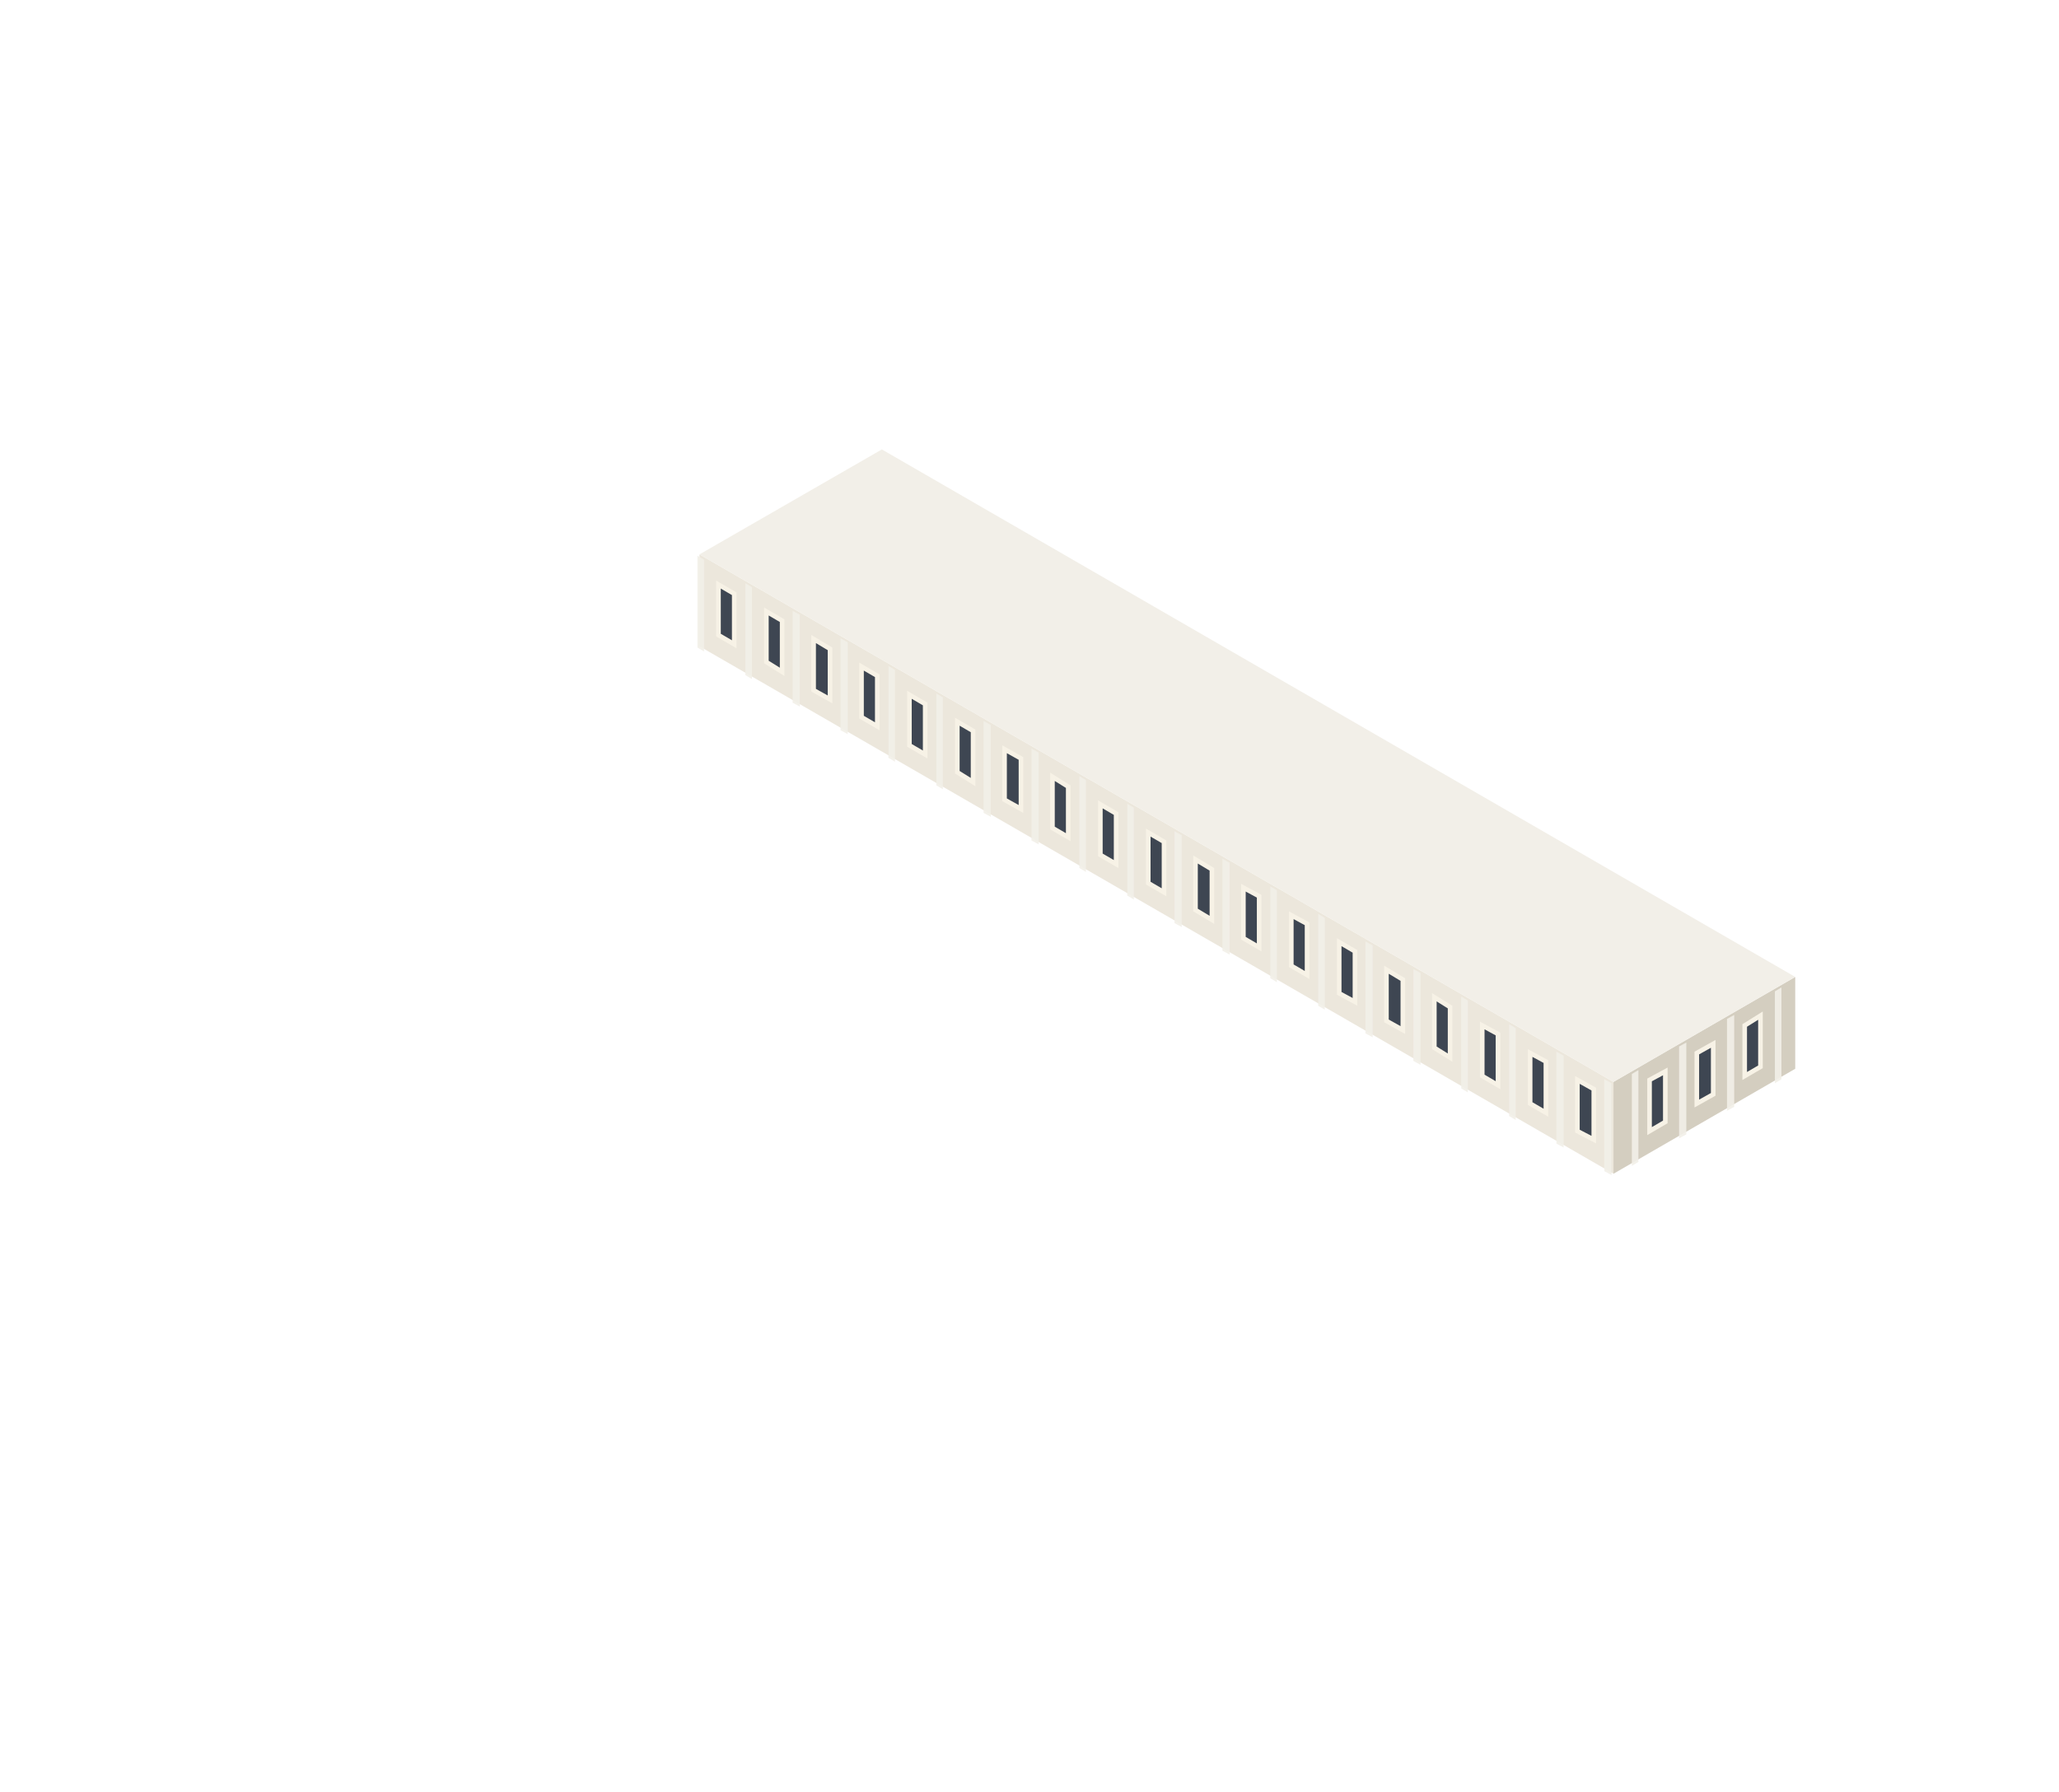
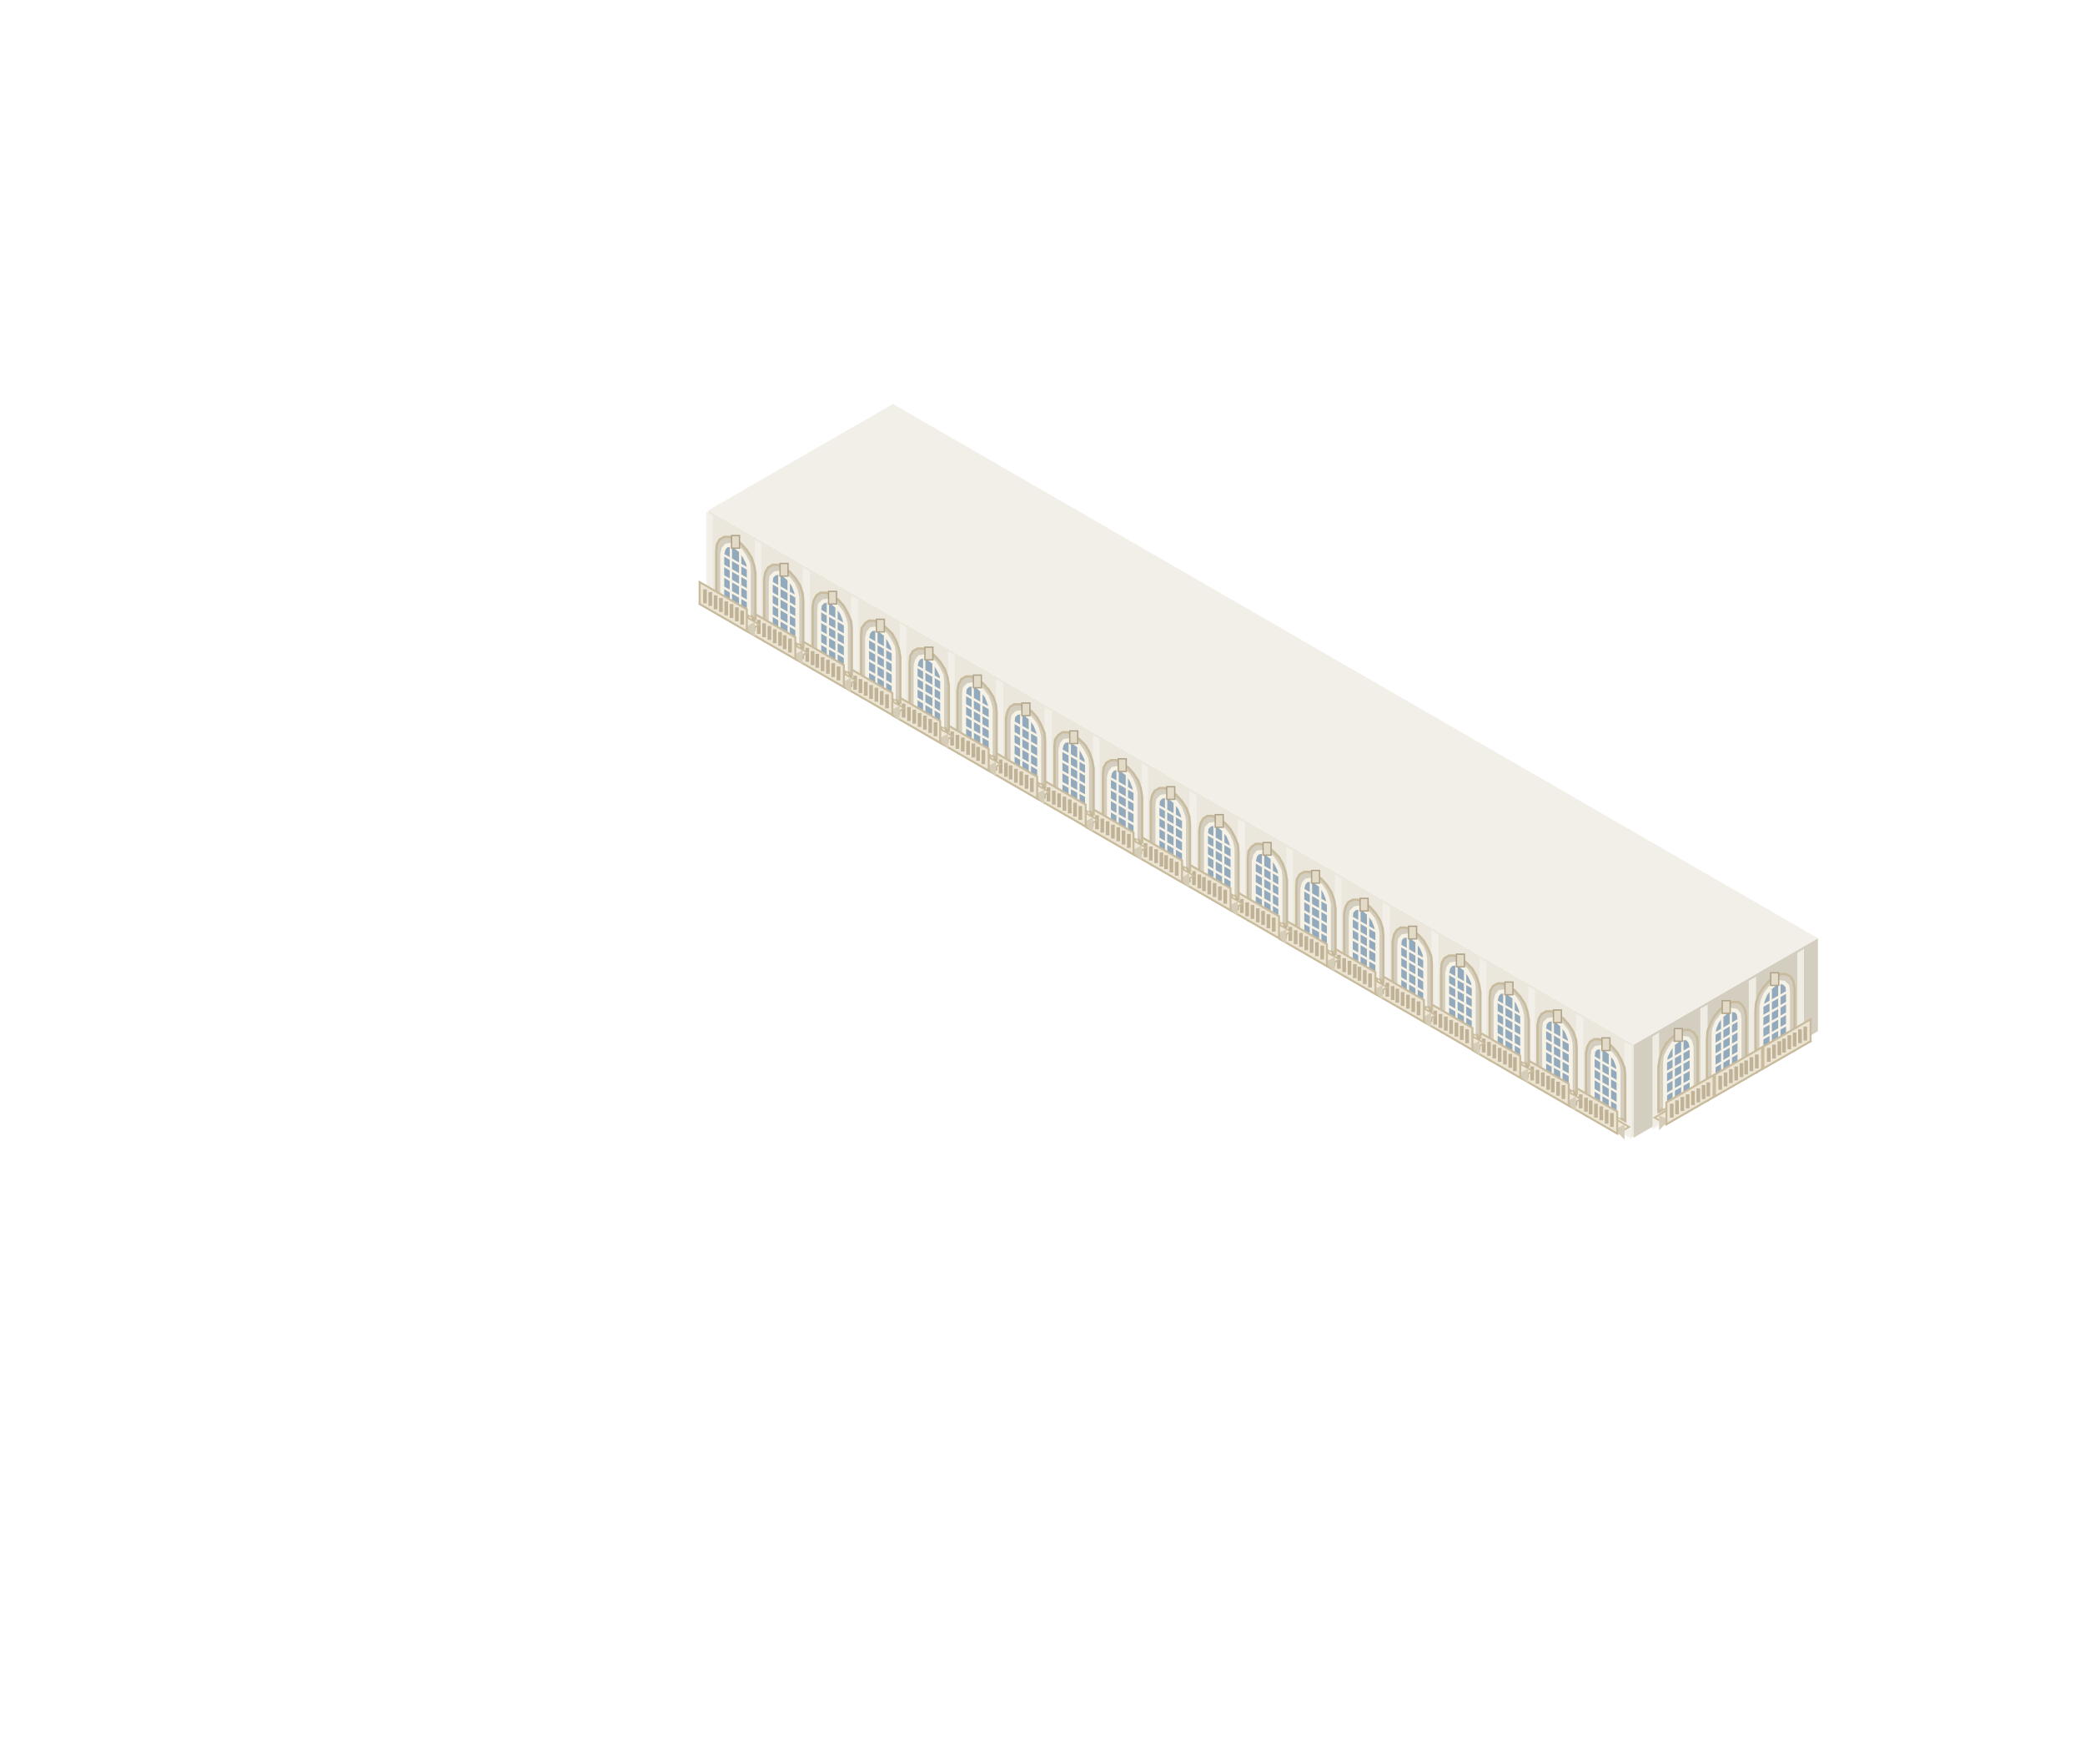
- <svg xmlns="http://www.w3.org/2000/svg" viewBox="7.5 -4.4 313.8 273.1" width="627.6" height="546.2">
+ <svg xmlns="http://www.w3.org/2000/svg" viewBox="7.5 3.3 313.8 265.4" width="627.6" height="530.8">
  <defs>
    <linearGradient id="iso-glass-l" x1="0" y1="0" x2="0" y2="1">
      <stop offset="0" stop-color="#B9D2EA" />
      <stop offset="1" stop-color="#8FB1D4" />
    </linearGradient>
    <linearGradient id="iso-glass-r" x1="0" y1="0" x2="0" y2="1">
      <stop offset="0" stop-color="#7F9FC2" />
      <stop offset="1" stop-color="#617FA3" />
    </linearGradient>
  </defs>
  <polygon points="253.4,174.5 114.1,94.1 114.1,80.1 253.4,160.5" fill="#ECE7DC" />
  <polygon points="253.1,174.7 252,174.1 252,160.1 253.1,160.7" fill="#F2EFE8" opacity="0.9" />
  <polygon points="245.8,170.5 244.7,169.9 244.7,155.9 245.8,156.5" fill="#F2EFE8" opacity="0.9" />
  <polygon points="238.5,166.3 237.5,165.7 237.5,151.7 238.5,152.3" fill="#F2EFE8" opacity="0.9" />
  <polygon points="231.2,162.1 230.2,161.5 230.2,147.5 231.2,148.1" fill="#F2EFE8" opacity="0.9" />
  <polygon points="224,157.9 222.9,157.3 222.9,143.3 224,143.9" fill="#F2EFE8" opacity="0.9" />
  <polygon points="216.7,153.7 215.6,153.1 215.6,139.1 216.7,139.7" fill="#F2EFE8" opacity="0.9" />
  <polygon points="209.4,149.5 208.4,148.9 208.4,134.9 209.4,135.5" fill="#F2EFE8" opacity="0.9" />
  <polygon points="202.1,145.3 201.1,144.7 201.1,130.7 202.1,131.3" fill="#F2EFE8" opacity="0.9" />
  <polygon points="194.9,141.1 193.8,140.5 193.8,126.5 194.9,127.1" fill="#F2EFE8" opacity="0.9" />
  <polygon points="187.6,136.9 186.5,136.3 186.5,122.3 187.6,122.9" fill="#F2EFE8" opacity="0.9" />
  <polygon points="180.3,132.7 179.3,132.1 179.3,118.1 180.3,118.7" fill="#F2EFE8" opacity="0.9" />
  <polygon points="173,128.5 172,127.9 172,113.9 173,114.5" fill="#F2EFE8" opacity="0.9" />
  <polygon points="165.8,124.3 164.7,123.7 164.7,109.7 165.8,110.3" fill="#F2EFE8" opacity="0.9" />
  <polygon points="158.5,120.1 157.4,119.5 157.4,105.5 158.5,106.1" fill="#F2EFE8" opacity="0.9" />
  <polygon points="151.2,115.9 150.2,115.3 150.2,101.3 151.2,101.9" fill="#F2EFE8" opacity="0.9" />
  <polygon points="143.9,111.7 142.9,111.1 142.9,97.1 143.9,97.7" fill="#F2EFE8" opacity="0.9" />
  <polygon points="136.7,107.5 135.6,106.9 135.6,92.9 136.7,93.5" fill="#F2EFE8" opacity="0.9" />
  <polygon points="129.4,103.3 128.3,102.7 128.3,88.7 129.4,89.3" fill="#F2EFE8" opacity="0.9" />
  <polygon points="122.1,99.1 121.1,98.5 121.1,84.5 122.1,85.1" fill="#F2EFE8" opacity="0.9" />
  <polygon points="114.8,94.9 113.8,94.3 113.8,80.3 114.8,80.9" fill="#F2EFE8" opacity="0.9" />
-   <polygon points="250.4,169.3 247.9,168 247.9,160.2 250.4,161.6" fill="#3E4652" stroke="#F7F2E6" stroke-width="0.7" />
-   <polygon points="243.1,165.2 240.7,163.8 240.7,156.1 243.1,157.4" fill="#3E4652" stroke="#F7F2E6" stroke-width="0.7" />
-   <polygon points="235.8,161 233.4,159.6 233.4,151.9 235.8,153.2" fill="#3E4652" stroke="#F7F2E6" stroke-width="0.7" />
-   <polygon points="228.5,156.8 226.1,155.3 226.1,147.6 228.5,149.1" fill="#3E4652" stroke="#F7F2E6" stroke-width="0.7" />
-   <polygon points="221.3,152.6 218.8,151.2 218.8,143.4 221.3,144.9" fill="#3E4652" stroke="#F7F2E6" stroke-width="0.7" />
-   <polygon points="214,148.3 211.6,147 211.6,139.2 214,140.6" fill="#3E4652" stroke="#F7F2E6" stroke-width="0.7" />
-   <polygon points="206.7,144.2 204.3,142.8 204.3,135.1 206.7,136.4" fill="#3E4652" stroke="#F7F2E6" stroke-width="0.7" />
-   <polygon points="199.4,140 197,138.6 197,130.9 199.4,132.2" fill="#3E4652" stroke="#F7F2E6" stroke-width="0.7" />
-   <polygon points="192.2,135.8 189.7,134.3 189.7,126.6 192.2,128.1" fill="#3E4652" stroke="#F7F2E6" stroke-width="0.7" />
-   <polygon points="184.9,131.6 182.5,130.2 182.5,122.5 184.9,123.9" fill="#3E4652" stroke="#F7F2E6" stroke-width="0.7" />
-   <polygon points="177.6,127.3 175.2,125.9 175.2,118.2 177.6,119.6" fill="#3E4652" stroke="#F7F2E6" stroke-width="0.7" />
-   <polygon points="170.3,123.2 167.9,121.8 167.9,114 170.3,115.5" fill="#3E4652" stroke="#F7F2E6" stroke-width="0.7" />
-   <polygon points="163.1,118.9 160.6,117.5 160.6,109.8 163.1,111.2" fill="#3E4652" stroke="#F7F2E6" stroke-width="0.7" />
-   <polygon points="155.8,114.8 153.4,113.3 153.4,105.6 155.8,107" fill="#3E4652" stroke="#F7F2E6" stroke-width="0.7" />
-   <polygon points="148.5,110.6 146.1,109.2 146.1,101.5 148.5,102.9" fill="#3E4652" stroke="#F7F2E6" stroke-width="0.7" />
-   <polygon points="141.2,106.3 138.8,104.9 138.8,97.2 141.2,98.6" fill="#3E4652" stroke="#F7F2E6" stroke-width="0.7" />
-   <polygon points="134,102.2 131.5,100.8 131.5,93 134,94.5" fill="#3E4652" stroke="#F7F2E6" stroke-width="0.7" />
-   <polygon points="126.7,98 124.3,96.5 124.3,88.8 126.7,90.2" fill="#3E4652" stroke="#F7F2E6" stroke-width="0.7" />
-   <polygon points="119.4,93.8 117,92.4 117,84.7 119.4,86.1" fill="#3E4652" stroke="#F7F2E6" stroke-width="0.7" />
+   <polygon points="252.1,172 246.2,168.6 246.2,161.8 246.4,160.8 246.8,160.1 247.4,159.7 248.2,159.7 249.2,160.1 250.1,160.8 250.9,161.7 251.5,162.8 252,164 252.1,165.2" fill="#D4CEC0" stroke="#C9BC9E" stroke-width="0.35" />
+   <polygon points="251.1,171.1 247.2,168.8 247.2,162.3 247.3,161.5 247.7,161 248.4,160.9 249.2,161.2 249.9,161.8 250.6,162.7 251,163.7 251.1,164.6" fill="#93A9BC" stroke="#F7F2E6" stroke-width="0.6" />
+   <path d="M249.8 170.3V162M248.5 169.5V161.2M251.1 169.5L247.2 167.2M251.1 167.8L247.2 165.5M251.1 166.2L247.2 163.9M251.1 164.6L247.2 162.3" stroke="#F7F2E6" stroke-width="0.35" />
+   <rect x="248.6" y="159.5" width="1.2" height="1.9" fill="#E3DBC8" stroke="#AFA389" stroke-width="0.2" />
+   <polygon points="252.7,172.9 245.6,168.8 243.8,169.8 250.9,173.9" fill="#EFE8D8" stroke="#C9BC9E" stroke-width="0.25" />
+   <polygon points="250.5,173.3 252,172.5 252,174.8" fill="#D6CDB9" />
+   <polygon points="244.8,170 246.3,169.2 246.3,171.5" fill="#D6CDB9" />
+   <polygon points="250.9,173.9 243.8,169.8 243.8,166.5 250.9,170.6" fill="#EDE5D3" stroke="#C9BC9E" stroke-width="0.3" />
+   <path d="M250.1 172.9V170.8M249.3 172.4V170.3M248.5 171.9V169.8M247.7 171.5V169.4M246.9 171V168.9M246.2 170.6V168.5M245.4 170.1V168M244.6 169.7V167.6" stroke="#BFB297" stroke-width="0.55" />
+   <polygon points="244.8,167.8 238.9,164.4 238.9,157.6 239.1,156.6 239.5,155.9 240.2,155.5 241,155.5 241.9,155.9 242.8,156.6 243.6,157.5 244.3,158.6 244.7,159.8 244.8,161" fill="#D4CEC0" stroke="#C9BC9E" stroke-width="0.35" />
+   <polygon points="243.9,166.9 239.9,164.6 239.9,158.1 240,157.3 240.5,156.8 241.1,156.7 241.9,157 242.6,157.6 243.3,158.5 243.7,159.5 243.9,160.4" fill="#93A9BC" stroke="#F7F2E6" stroke-width="0.6" />
+   <path d="M242.5 166.1V157.8M241.2 165.3V157M243.9 165.2L239.9 163M243.9 163.6L239.9 161.3M243.9 162L239.9 159.7M243.9 160.4L239.9 158.1" stroke="#F7F2E6" stroke-width="0.35" />
+   <rect x="241.3" y="155.3" width="1.2" height="1.9" fill="#E3DBC8" stroke="#AFA389" stroke-width="0.2" />
+   <polygon points="245.4,168.7 238.3,164.6 236.5,165.6 243.6,169.7" fill="#EFE8D8" stroke="#C9BC9E" stroke-width="0.25" />
+   <polygon points="243.3,169.1 244.7,168.3 244.7,170.6" fill="#D6CDB9" />
+   <polygon points="237.6,165.8 239,165 239,167.3" fill="#D6CDB9" />
+   <polygon points="243.6,169.7 236.5,165.6 236.5,162.3 243.6,166.4" fill="#EDE5D3" stroke="#C9BC9E" stroke-width="0.3" />
+   <path d="M242.8 168.7V166.6M242 168.2V166.1M241.2 167.7V165.6M240.5 167.3V165.2M239.7 166.8V164.7M238.9 166.4V164.3M238.1 165.9V163.8M237.3 165.5V163.4" stroke="#BFB297" stroke-width="0.55" />
+   <polygon points="237.6,163.6 231.7,160.2 231.7,153.4 231.8,152.4 232.2,151.7 232.9,151.3 233.7,151.3 234.6,151.7 235.5,152.4 236.3,153.3 237,154.4 237.4,155.6 237.6,156.8" fill="#D4CEC0" stroke="#C9BC9E" stroke-width="0.35" />
+   <polygon points="236.6,162.7 232.6,160.4 232.6,153.9 232.8,153.1 233.2,152.6 233.8,152.5 234.6,152.8 235.4,153.4 236,154.3 236.4,155.3 236.6,156.2" fill="#93A9BC" stroke="#F7F2E6" stroke-width="0.6" />
+   <path d="M235.3 161.9V153.6M233.9 161.1V152.8M236.6 161.1L232.6 158.8M236.6 159.4L232.6 157.1M236.6 157.8L232.6 155.5M236.6 156.2L232.6 153.9" stroke="#F7F2E6" stroke-width="0.35" />
+   <rect x="234" y="151.1" width="1.2" height="1.9" fill="#E3DBC8" stroke="#AFA389" stroke-width="0.2" />
+   <polygon points="238.2,164.5 231.1,160.4 229.2,161.4 236.3,165.5" fill="#EFE8D8" stroke="#C9BC9E" stroke-width="0.25" />
+   <polygon points="236,164.9 237.5,164.1 237.5,166.4" fill="#D6CDB9" />
+   <polygon points="230.3,161.6 231.7,160.8 231.7,163.1" fill="#D6CDB9" />
+   <polygon points="236.3,165.5 229.2,161.4 229.2,158.1 236.3,162.2" fill="#EDE5D3" stroke="#C9BC9E" stroke-width="0.3" />
+   <path d="M235.5 164.5V162.4M234.8 164V161.9M234 163.5V161.4M233.2 163.1V161M232.4 162.6V160.5M231.6 162.2V160.1M230.8 161.7V159.6M230 161.3V159.2" stroke="#BFB297" stroke-width="0.55" />
+   <polygon points="230.3,159.4 224.4,156 224.4,149.2 224.5,148.2 224.9,147.5 225.6,147.1 226.4,147.1 227.3,147.5 228.2,148.2 229.1,149.1 229.7,150.2 230.1,151.4 230.3,152.6" fill="#D4CEC0" stroke="#C9BC9E" stroke-width="0.35" />
+   <polygon points="229.3,158.5 225.3,156.2 225.3,149.7 225.5,148.9 225.9,148.4 226.6,148.3 227.3,148.6 228.1,149.2 228.7,150.1 229.2,151.1 229.3,152" fill="#93A9BC" stroke="#F7F2E6" stroke-width="0.6" />
+   <path d="M228 157.7V149.4M226.7 156.9V148.6M229.3 156.9L225.3 154.6M229.3 155.2L225.3 152.9M229.3 153.6L225.3 151.3M229.3 152L225.3 149.7" stroke="#F7F2E6" stroke-width="0.35" />
+   <rect x="226.7" y="146.9" width="1.2" height="1.9" fill="#E3DBC8" stroke="#AFA389" stroke-width="0.2" />
+   <polygon points="230.9,160.3 223.8,156.2 222,157.2 229.1,161.3" fill="#EFE8D8" stroke="#C9BC9E" stroke-width="0.25" />
+   <polygon points="228.7,160.7 230.2,159.9 230.2,162.2" fill="#D6CDB9" />
+   <polygon points="223,157.4 224.5,156.6 224.5,158.9" fill="#D6CDB9" />
+   <polygon points="229.1,161.3 222,157.2 222,153.9 229.1,158" fill="#EDE5D3" stroke="#C9BC9E" stroke-width="0.3" />
+   <path d="M228.3 160.3V158.2M227.5 159.8V157.7M226.7 159.3V157.2M225.9 158.9V156.8M225.1 158.4V156.3M224.3 158V155.9M223.5 157.5V155.4M222.8 157.1V155" stroke="#BFB297" stroke-width="0.55" />
+   <polygon points="223,155.2 217.1,151.8 217.1,145 217.3,144 217.7,143.3 218.3,142.9 219.1,142.9 220.1,143.3 221,144 221.8,144.9 222.4,146 222.9,147.2 223,148.4" fill="#D4CEC0" stroke="#C9BC9E" stroke-width="0.35" />
+   <polygon points="222,154.3 218.1,152 218.1,145.5 218.2,144.7 218.6,144.2 219.3,144.1 220.1,144.4 220.8,145 221.5,145.9 221.9,146.9 222,147.8" fill="#93A9BC" stroke="#F7F2E6" stroke-width="0.6" />
+   <path d="M220.7 153.5V145.2M219.4 152.7V144.4M222 152.7L218.1 150.4M222 151L218.1 148.7M222 149.4L218.1 147.1M222 147.8L218.1 145.5" stroke="#F7F2E6" stroke-width="0.35" />
+   <rect x="219.5" y="142.7" width="1.2" height="1.9" fill="#E3DBC8" stroke="#AFA389" stroke-width="0.2" />
+   <polygon points="223.6,156.1 216.5,152 214.7,153 221.8,157.1" fill="#EFE8D8" stroke="#C9BC9E" stroke-width="0.25" />
+   <polygon points="221.4,156.5 222.9,155.7 222.9,158" fill="#D6CDB9" />
+   <polygon points="215.7,153.2 217.2,152.4 217.2,154.7" fill="#D6CDB9" />
+   <polygon points="221.8,157.1 214.7,153 214.7,149.7 221.8,153.8" fill="#EDE5D3" stroke="#C9BC9E" stroke-width="0.3" />
+   <path d="M221 156.1V154M220.2 155.6V153.5M219.4 155.1V153M218.6 154.7V152.6M217.8 154.2V152.1M217.1 153.8V151.7M216.3 153.3V151.2M215.5 152.9V150.8" stroke="#BFB297" stroke-width="0.55" />
+   <polygon points="215.7,151 209.8,147.6 209.8,140.8 210,139.8 210.4,139.1 211.1,138.7 211.9,138.7 212.8,139.1 213.7,139.8 214.5,140.7 215.2,141.8 215.6,143 215.7,144.2" fill="#D4CEC0" stroke="#C9BC9E" stroke-width="0.35" />
+   <polygon points="214.8,150.1 210.8,147.8 210.8,141.3 210.9,140.5 211.4,140 212,139.9 212.8,140.2 213.5,140.8 214.2,141.7 214.6,142.7 214.8,143.6" fill="#93A9BC" stroke="#F7F2E6" stroke-width="0.6" />
+   <path d="M213.4 149.3V141M212.1 148.5V140.2M214.8 148.5L210.8 146.2M214.8 146.8L210.8 144.5M214.8 145.2L210.8 142.9M214.8 143.6L210.8 141.3" stroke="#F7F2E6" stroke-width="0.35" />
+   <rect x="212.2" y="138.5" width="1.2" height="1.9" fill="#E3DBC8" stroke="#AFA389" stroke-width="0.2" />
+   <polygon points="216.3,151.9 209.2,147.8 207.4,148.8 214.5,152.9" fill="#EFE8D8" stroke="#C9BC9E" stroke-width="0.25" />
+   <polygon points="214.2,152.3 215.6,151.5 215.6,153.8" fill="#D6CDB9" />
+   <polygon points="208.5,149 209.9,148.2 209.9,150.5" fill="#D6CDB9" />
+   <polygon points="214.5,152.9 207.4,148.8 207.4,145.5 214.5,149.6" fill="#EDE5D3" stroke="#C9BC9E" stroke-width="0.3" />
+   <path d="M213.7 151.9V149.8M212.9 151.4V149.3M212.1 150.9V148.8M211.4 150.5V148.4M210.6 150V147.9M209.8 149.6V147.5M209 149.1V147M208.2 148.7V146.6" stroke="#BFB297" stroke-width="0.55" />
+   <polygon points="208.5,146.8 202.6,143.4 202.6,136.6 202.7,135.6 203.1,134.9 203.8,134.5 204.6,134.5 205.5,134.9 206.4,135.6 207.2,136.5 207.9,137.6 208.3,138.8 208.5,140" fill="#D4CEC0" stroke="#C9BC9E" stroke-width="0.35" />
+   <polygon points="207.5,145.9 203.5,143.6 203.5,137.1 203.7,136.3 204.1,135.8 204.7,135.7 205.5,136 206.3,136.6 206.9,137.5 207.3,138.5 207.5,139.4" fill="#93A9BC" stroke="#F7F2E6" stroke-width="0.6" />
+   <path d="M206.2 145.1V136.8M204.8 144.3V136M207.5 144.2L203.5 142M207.5 142.6L203.5 140.3M207.5 141L203.5 138.7M207.5 139.4L203.5 137.1" stroke="#F7F2E6" stroke-width="0.35" />
+   <rect x="204.9" y="134.3" width="1.2" height="1.9" fill="#E3DBC8" stroke="#AFA389" stroke-width="0.2" />
+   <polygon points="209.1,147.7 202,143.6 200.1,144.6 207.2,148.7" fill="#EFE8D8" stroke="#C9BC9E" stroke-width="0.25" />
+   <polygon points="206.9,148.1 208.4,147.3 208.4,149.6" fill="#D6CDB9" />
+   <polygon points="201.2,144.8 202.6,144 202.6,146.3" fill="#D6CDB9" />
+   <polygon points="207.2,148.7 200.1,144.6 200.1,141.3 207.2,145.4" fill="#EDE5D3" stroke="#C9BC9E" stroke-width="0.3" />
+   <path d="M206.5 147.7V145.6M205.7 147.2V145.1M204.9 146.7V144.6M204.1 146.3V144.2M203.3 145.8V143.7M202.5 145.4V143.3M201.7 144.9V142.8M200.9 144.5V142.4" stroke="#BFB297" stroke-width="0.55" />
+   <polygon points="201.2,142.6 195.3,139.2 195.3,132.4 195.4,131.4 195.9,130.7 196.5,130.3 197.3,130.3 198.2,130.7 199.1,131.4 200,132.3 200.6,133.4 201,134.6 201.2,135.8" fill="#D4CEC0" stroke="#C9BC9E" stroke-width="0.35" />
+   <polygon points="200.2,141.7 196.2,139.4 196.2,132.9 196.4,132.1 196.8,131.6 197.5,131.5 198.2,131.8 199,132.4 199.6,133.3 200.1,134.3 200.2,135.2" fill="#93A9BC" stroke="#F7F2E6" stroke-width="0.6" />
+   <path d="M198.9 140.9V132.6M197.6 140.1V131.8M200.2 140.1L196.2 137.8M200.2 138.4L196.2 136.1M200.2 136.8L196.2 134.5M200.2 135.2L196.2 132.9" stroke="#F7F2E6" stroke-width="0.35" />
+   <rect x="197.6" y="130.1" width="1.2" height="1.9" fill="#E3DBC8" stroke="#AFA389" stroke-width="0.2" />
+   <polygon points="201.8,143.5 194.7,139.4 192.9,140.4 200,144.5" fill="#EFE8D8" stroke="#C9BC9E" stroke-width="0.25" />
+   <polygon points="199.6,143.9 201.1,143.1 201.1,145.4" fill="#D6CDB9" />
+   <polygon points="193.9,140.6 195.4,139.8 195.4,142.1" fill="#D6CDB9" />
+   <polygon points="200,144.5 192.9,140.4 192.9,137.1 200,141.2" fill="#EDE5D3" stroke="#C9BC9E" stroke-width="0.3" />
+   <path d="M199.2 143.5V141.4M198.4 143V140.9M197.6 142.5V140.4M196.8 142.1V140M196 141.6V139.5M195.2 141.2V139.1M194.4 140.7V138.6M193.7 140.3V138.2" stroke="#BFB297" stroke-width="0.55" />
+   <polygon points="193.9,138.4 188,135 188,128.2 188.2,127.2 188.6,126.5 189.2,126.1 190,126.1 191,126.5 191.9,127.2 192.7,128.1 193.3,129.2 193.8,130.4 193.9,131.6" fill="#D4CEC0" stroke="#C9BC9E" stroke-width="0.35" />
+   <polygon points="193,137.5 189,135.2 189,128.7 189.1,127.9 189.6,127.4 190.2,127.3 191,127.6 191.7,128.2 192.4,129.1 192.8,130.1 193,131" fill="#93A9BC" stroke="#F7F2E6" stroke-width="0.6" />
+   <path d="M191.6 136.7V128.4M190.3 135.9V127.6M193 135.9L189 133.6M193 134.2L189 131.9M193 132.6L189 130.3M193 131L189 128.7" stroke="#F7F2E6" stroke-width="0.35" />
+   <rect x="190.4" y="125.9" width="1.2" height="1.9" fill="#E3DBC8" stroke="#AFA389" stroke-width="0.2" />
+   <polygon points="194.5,139.3 187.4,135.2 185.6,136.2 192.7,140.3" fill="#EFE8D8" stroke="#C9BC9E" stroke-width="0.25" />
+   <polygon points="192.3,139.7 193.8,138.9 193.8,141.2" fill="#D6CDB9" />
+   <polygon points="186.6,136.4 188.1,135.6 188.1,137.9" fill="#D6CDB9" />
+   <polygon points="192.7,140.3 185.6,136.2 185.6,132.9 192.7,137" fill="#EDE5D3" stroke="#C9BC9E" stroke-width="0.3" />
+   <path d="M191.9 139.3V137.2M191.1 138.8V136.7M190.3 138.3V136.2M189.5 137.9V135.8M188.7 137.4V135.3M188 137V134.9M187.2 136.5V134.4M186.4 136.1V134" stroke="#BFB297" stroke-width="0.55" />
+   <polygon points="186.6,134.2 180.7,130.8 180.7,124 180.9,123 181.3,122.3 182,121.9 182.8,121.9 183.7,122.3 184.6,123 185.4,123.9 186.1,125 186.5,126.2 186.6,127.4" fill="#D4CEC0" stroke="#C9BC9E" stroke-width="0.35" />
+   <polygon points="185.7,133.3 181.7,131 181.7,124.5 181.8,123.7 182.3,123.2 182.9,123.1 183.7,123.4 184.4,124 185.1,124.9 185.5,125.9 185.7,126.8" fill="#93A9BC" stroke="#F7F2E6" stroke-width="0.6" />
+   <path d="M184.3 132.5V124.2M183 131.7V123.4M185.7 131.7L181.7 129.4M185.7 130L181.7 127.7M185.7 128.4L181.7 126.1M185.7 126.8L181.7 124.5" stroke="#F7F2E6" stroke-width="0.35" />
+   <rect x="183.1" y="121.7" width="1.2" height="1.9" fill="#E3DBC8" stroke="#AFA389" stroke-width="0.2" />
+   <polygon points="187.2,135.1 180.1,131 178.3,132 185.4,136.1" fill="#EFE8D8" stroke="#C9BC9E" stroke-width="0.25" />
+   <polygon points="185.1,135.5 186.5,134.7 186.5,137" fill="#D6CDB9" />
+   <polygon points="179.4,132.2 180.8,131.4 180.8,133.7" fill="#D6CDB9" />
+   <polygon points="185.4,136.1 178.3,132 178.3,128.7 185.4,132.8" fill="#EDE5D3" stroke="#C9BC9E" stroke-width="0.3" />
+   <path d="M184.6 135.1V133M183.8 134.6V132.5M183 134.1V132M182.3 133.7V131.6M181.5 133.2V131.1M180.7 132.8V130.7M179.9 132.3V130.2M179.1 131.9V129.8" stroke="#BFB297" stroke-width="0.55" />
+   <polygon points="179.4,130 173.5,126.6 173.5,119.8 173.6,118.8 174,118.1 174.7,117.7 175.5,117.7 176.4,118.1 177.3,118.8 178.1,119.7 178.8,120.8 179.2,122 179.4,123.2" fill="#D4CEC0" stroke="#C9BC9E" stroke-width="0.35" />
+   <polygon points="178.4,129.1 174.4,126.8 174.4,120.3 174.6,119.5 175,119 175.6,118.9 176.4,119.2 177.2,119.8 177.8,120.7 178.2,121.7 178.4,122.6" fill="#93A9BC" stroke="#F7F2E6" stroke-width="0.6" />
+   <path d="M177.1 128.3V120M175.7 127.5V119.2M178.4 127.5L174.4 125.2M178.4 125.8L174.4 123.5M178.4 124.2L174.4 121.9M178.4 122.6L174.4 120.3" stroke="#F7F2E6" stroke-width="0.35" />
+   <rect x="175.8" y="117.5" width="1.2" height="1.9" fill="#E3DBC8" stroke="#AFA389" stroke-width="0.2" />
+   <polygon points="180,130.9 172.9,126.8 171,127.8 178.1,131.9" fill="#EFE8D8" stroke="#C9BC9E" stroke-width="0.25" />
+   <polygon points="177.8,131.3 179.3,130.5 179.3,132.8" fill="#D6CDB9" />
+   <polygon points="172.1,128 173.6,127.2 173.6,129.5" fill="#D6CDB9" />
+   <polygon points="178.1,131.9 171,127.8 171,124.5 178.1,128.6" fill="#EDE5D3" stroke="#C9BC9E" stroke-width="0.3" />
+   <path d="M177.4 130.9V128.8M176.6 130.4V128.3M175.8 129.9V127.8M175 129.5V127.4M174.2 129V126.9M173.4 128.6V126.5M172.6 128.1V126M171.8 127.7V125.6" stroke="#BFB297" stroke-width="0.55" />
+   <polygon points="172.1,125.8 166.2,122.4 166.2,115.6 166.3,114.6 166.8,113.9 167.4,113.5 168.2,113.5 169.1,113.9 170,114.6 170.9,115.5 171.5,116.6 171.9,117.8 172.1,119" fill="#D4CEC0" stroke="#C9BC9E" stroke-width="0.35" />
+   <polygon points="171.1,124.9 167.1,122.6 167.1,116.1 167.3,115.3 167.7,114.8 168.4,114.7 169.1,115 169.9,115.6 170.5,116.5 171,117.5 171.1,118.4" fill="#93A9BC" stroke="#F7F2E6" stroke-width="0.6" />
+   <path d="M169.8 124.1V115.8M168.5 123.3V115M171.1 123.2L167.1 121M171.1 121.6L167.1 119.3M171.1 120L167.1 117.7M171.1 118.4L167.1 116.1" stroke="#F7F2E6" stroke-width="0.35" />
+   <rect x="168.5" y="113.3" width="1.2" height="1.9" fill="#E3DBC8" stroke="#AFA389" stroke-width="0.2" />
+   <polygon points="172.7,126.7 165.6,122.6 163.8,123.6 170.9,127.7" fill="#EFE8D8" stroke="#C9BC9E" stroke-width="0.25" />
+   <polygon points="170.5,127.1 172,126.3 172,128.6" fill="#D6CDB9" />
+   <polygon points="164.8,123.8 166.3,123 166.3,125.3" fill="#D6CDB9" />
+   <polygon points="170.9,127.7 163.8,123.6 163.8,120.3 170.9,124.4" fill="#EDE5D3" stroke="#C9BC9E" stroke-width="0.3" />
+   <path d="M170.1 126.7V124.6M169.3 126.2V124.1M168.5 125.7V123.6M167.7 125.3V123.2M166.9 124.8V122.7M166.1 124.4V122.3M165.3 123.9V121.8M164.6 123.5V121.4" stroke="#BFB297" stroke-width="0.55" />
+   <polygon points="164.8,121.6 158.9,118.2 158.9,111.4 159.1,110.4 159.5,109.7 160.1,109.3 161,109.3 161.9,109.7 162.8,110.4 163.6,111.3 164.2,112.4 164.7,113.6 164.8,114.8" fill="#D4CEC0" stroke="#C9BC9E" stroke-width="0.35" />
+   <polygon points="163.9,120.7 159.9,118.4 159.9,111.9 160,111.1 160.5,110.6 161.1,110.5 161.9,110.8 162.6,111.4 163.3,112.3 163.7,113.3 163.9,114.2" fill="#93A9BC" stroke="#F7F2E6" stroke-width="0.6" />
+   <path d="M162.5 119.9V111.6M161.2 119.1V110.8M163.9 119.1L159.9 116.8M163.9 117.4L159.9 115.1M163.9 115.8L159.9 113.5M163.9 114.2L159.9 111.9" stroke="#F7F2E6" stroke-width="0.35" />
+   <rect x="161.3" y="109.1" width="1.2" height="1.9" fill="#E3DBC8" stroke="#AFA389" stroke-width="0.2" />
+   <polygon points="165.4,122.5 158.3,118.4 156.5,119.4 163.6,123.5" fill="#EFE8D8" stroke="#C9BC9E" stroke-width="0.25" />
+   <polygon points="163.2,122.9 164.7,122.1 164.7,124.4" fill="#D6CDB9" />
+   <polygon points="157.5,119.6 159,118.8 159,121.1" fill="#D6CDB9" />
+   <polygon points="163.6,123.5 156.5,119.4 156.5,116.1 163.6,120.2" fill="#EDE5D3" stroke="#C9BC9E" stroke-width="0.3" />
+   <path d="M162.8 122.5V120.4M162 122V119.9M161.2 121.5V119.4M160.4 121.1V119M159.6 120.6V118.5M158.9 120.2V118.1M158.1 119.7V117.6M157.3 119.3V117.2" stroke="#BFB297" stroke-width="0.55" />
+   <polygon points="157.5,117.4 151.6,114 151.6,107.2 151.8,106.2 152.2,105.5 152.9,105.1 153.7,105.1 154.6,105.5 155.5,106.2 156.3,107.1 157,108.2 157.4,109.4 157.5,110.6" fill="#D4CEC0" stroke="#C9BC9E" stroke-width="0.35" />
+   <polygon points="156.6,116.5 152.6,114.2 152.6,107.7 152.7,106.9 153.2,106.4 153.8,106.3 154.6,106.6 155.3,107.2 156,108.1 156.4,109.1 156.6,110" fill="#93A9BC" stroke="#F7F2E6" stroke-width="0.6" />
+   <path d="M155.2 115.7V107.4M153.9 114.9V106.6M156.6 114.8L152.6 112.6M156.6 113.2L152.6 110.9M156.6 111.6L152.6 109.3M156.6 110L152.6 107.7" stroke="#F7F2E6" stroke-width="0.35" />
+   <rect x="154" y="104.9" width="1.2" height="1.9" fill="#E3DBC8" stroke="#AFA389" stroke-width="0.2" />
+   <polygon points="158.1,118.3 151,114.2 149.2,115.2 156.3,119.3" fill="#EFE8D8" stroke="#C9BC9E" stroke-width="0.25" />
+   <polygon points="156,118.7 157.4,117.9 157.4,120.2" fill="#D6CDB9" />
+   <polygon points="150.3,115.4 151.7,114.6 151.7,116.9" fill="#D6CDB9" />
+   <polygon points="156.3,119.3 149.2,115.2 149.2,111.9 156.3,116" fill="#EDE5D3" stroke="#C9BC9E" stroke-width="0.3" />
+   <path d="M155.5 118.3V116.2M154.7 117.8V115.7M154 117.3V115.2M153.2 116.9V114.8M152.4 116.4V114.3M151.6 116V113.9M150.8 115.5V113.4M150 115.1V113" stroke="#BFB297" stroke-width="0.55" />
+   <polygon points="150.3,113.2 144.4,109.8 144.4,103 144.5,102 144.9,101.3 145.6,100.9 146.4,100.9 147.3,101.3 148.2,102 149,102.9 149.7,104 150.1,105.2 150.3,106.4" fill="#D4CEC0" stroke="#C9BC9E" stroke-width="0.35" />
+   <polygon points="149.3,112.3 145.3,110 145.3,103.5 145.5,102.7 145.9,102.2 146.5,102.1 147.3,102.4 148.1,103 148.7,103.9 149.2,104.9 149.3,105.8" fill="#93A9BC" stroke="#F7F2E6" stroke-width="0.6" />
+   <path d="M148 111.5V103.2M146.6 110.7V102.4M149.3 110.7L145.3 108.3M149.3 109L145.3 106.7M149.3 107.4L145.3 105.1M149.3 105.8L145.3 103.5" stroke="#F7F2E6" stroke-width="0.35" />
+   <rect x="146.7" y="100.7" width="1.2" height="1.9" fill="#E3DBC8" stroke="#AFA389" stroke-width="0.2" />
+   <polygon points="150.9,114.1 143.8,110 141.9,111 149,115.1" fill="#EFE8D8" stroke="#C9BC9E" stroke-width="0.25" />
+   <polygon points="148.7,114.5 150.2,113.7 150.2,116" fill="#D6CDB9" />
+   <polygon points="143,111.2 144.5,110.4 144.5,112.7" fill="#D6CDB9" />
+   <polygon points="149,115.1 141.9,111 141.9,107.7 149,111.8" fill="#EDE5D3" stroke="#C9BC9E" stroke-width="0.3" />
+   <path d="M148.3 114.1V112M147.5 113.6V111.5M146.7 113.1V111M145.9 112.7V110.6M145.1 112.2V110.1M144.3 111.8V109.7M143.5 111.3V109.2M142.7 110.9V108.8" stroke="#BFB297" stroke-width="0.55" />
+   <polygon points="143,109 137.1,105.6 137.1,98.8 137.2,97.8 137.7,97.1 138.3,96.7 139.1,96.7 140,97.1 140.9,97.8 141.8,98.7 142.4,99.8 142.8,101 143,102.2" fill="#D4CEC0" stroke="#C9BC9E" stroke-width="0.35" />
+   <polygon points="142,108.1 138,105.8 138,99.3 138.2,98.5 138.6,98 139.3,97.9 140,98.2 140.8,98.8 141.4,99.7 141.9,100.7 142,101.6" fill="#93A9BC" stroke="#F7F2E6" stroke-width="0.6" />
+   <path d="M140.7 107.3V99M139.4 106.5V98.2M142 106.5L138 104.2M142 104.8L138 102.5M142 103.2L138 100.9M142 101.6L138 99.3" stroke="#F7F2E6" stroke-width="0.35" />
+   <rect x="139.4" y="96.5" width="1.2" height="1.9" fill="#E3DBC8" stroke="#AFA389" stroke-width="0.2" />
+   <polygon points="143.6,109.9 136.5,105.8 134.7,106.8 141.8,110.9" fill="#EFE8D8" stroke="#C9BC9E" stroke-width="0.25" />
+   <polygon points="141.4,110.3 142.9,109.5 142.9,111.8" fill="#D6CDB9" />
+   <polygon points="135.7,107 137.2,106.2 137.2,108.5" fill="#D6CDB9" />
+   <polygon points="141.8,110.9 134.7,106.8 134.7,103.5 141.8,107.6" fill="#EDE5D3" stroke="#C9BC9E" stroke-width="0.3" />
+   <path d="M141 109.9V107.8M140.2 109.4V107.3M139.4 108.9V106.8M138.6 108.5V106.4M137.8 108V105.9M137 107.6V105.5M136.2 107.1V105M135.5 106.7V104.6" stroke="#BFB297" stroke-width="0.55" />
+   <polygon points="135.7,104.8 129.8,101.4 129.8,94.6 130,93.6 130.4,92.9 131,92.5 131.9,92.5 132.8,92.9 133.7,93.6 134.5,94.5 135.1,95.6 135.6,96.8 135.7,98" fill="#D4CEC0" stroke="#C9BC9E" stroke-width="0.35" />
+   <polygon points="134.8,103.9 130.8,101.6 130.8,95.1 130.9,94.3 131.4,93.8 132,93.7 132.8,94 133.5,94.6 134.2,95.5 134.6,96.5 134.8,97.4" fill="#93A9BC" stroke="#F7F2E6" stroke-width="0.6" />
+   <path d="M133.4 103.1V94.8M132.1 102.3V94M134.8 102.3L130.8 100M134.8 100.6L130.8 98.3M134.8 99L130.8 96.7M134.8 97.4L130.8 95.1" stroke="#F7F2E6" stroke-width="0.35" />
+   <rect x="132.2" y="92.3" width="1.2" height="1.9" fill="#E3DBC8" stroke="#AFA389" stroke-width="0.2" />
+   <polygon points="136.3,105.7 129.2,101.6 127.4,102.6 134.5,106.7" fill="#EFE8D8" stroke="#C9BC9E" stroke-width="0.25" />
+   <polygon points="134.1,106.1 135.6,105.3 135.6,107.6" fill="#D6CDB9" />
+   <polygon points="128.4,102.8 129.9,102 129.9,104.3" fill="#D6CDB9" />
+   <polygon points="134.5,106.7 127.4,102.6 127.4,99.3 134.5,103.4" fill="#EDE5D3" stroke="#C9BC9E" stroke-width="0.3" />
+   <path d="M133.7 105.7V103.6M132.9 105.2V103.1M132.1 104.7V102.6M131.3 104.3V102.2M130.5 103.8V101.7M129.8 103.4V101.3M129 102.9V100.8M128.2 102.5V100.4" stroke="#BFB297" stroke-width="0.55" />
+   <polygon points="128.4,100.6 122.5,97.2 122.5,90.4 122.7,89.4 123.1,88.7 123.8,88.3 124.6,88.3 125.5,88.7 126.4,89.4 127.2,90.3 127.9,91.4 128.3,92.6 128.4,93.8" fill="#D4CEC0" stroke="#C9BC9E" stroke-width="0.35" />
+   <polygon points="127.5,99.7 123.5,97.4 123.5,90.9 123.6,90.1 124.1,89.6 124.7,89.5 125.5,89.8 126.2,90.4 126.9,91.3 127.3,92.3 127.5,93.2" fill="#93A9BC" stroke="#F7F2E6" stroke-width="0.6" />
+   <path d="M126.2 98.9V90.6M124.8 98.1V89.8M127.5 98.1L123.5 95.8M127.5 96.4L123.5 94.1M127.5 94.8L123.5 92.5M127.5 93.2L123.5 90.9" stroke="#F7F2E6" stroke-width="0.35" />
+   <rect x="124.9" y="88.1" width="1.2" height="1.9" fill="#E3DBC8" stroke="#AFA389" stroke-width="0.2" />
+   <polygon points="129,101.5 121.9,97.4 120.1,98.4 127.2,102.5" fill="#EFE8D8" stroke="#C9BC9E" stroke-width="0.25" />
+   <polygon points="126.9,101.9 128.3,101.1 128.3,103.4" fill="#D6CDB9" />
+   <polygon points="121.2,98.6 122.6,97.8 122.6,100.1" fill="#D6CDB9" />
+   <polygon points="127.2,102.5 120.1,98.4 120.1,95.1 127.2,99.2" fill="#EDE5D3" stroke="#C9BC9E" stroke-width="0.3" />
+   <path d="M126.4 101.5V99.4M125.6 101V98.9M124.9 100.5V98.4M124.1 100.1V98M123.3 99.6V97.5M122.5 99.2V97.1M121.7 98.7V96.6M120.9 98.3V96.2" stroke="#BFB297" stroke-width="0.55" />
+   <polygon points="121.2,96.4 115.3,93 115.3,86.2 115.4,85.2 115.8,84.5 116.5,84.1 117.3,84.1 118.2,84.5 119.1,85.2 119.9,86.1 120.6,87.2 121,88.4 121.2,89.6" fill="#D4CEC0" stroke="#C9BC9E" stroke-width="0.35" />
+   <polygon points="120.2,95.5 116.2,93.2 116.2,86.7 116.4,85.9 116.8,85.4 117.5,85.3 118.2,85.6 119,86.2 119.6,87.1 120.1,88.1 120.2,89" fill="#93A9BC" stroke="#F7F2E6" stroke-width="0.6" />
+   <path d="M118.9 94.7V86.4M117.5 93.9V85.6M120.2 93.9L116.2 91.6M120.2 92.2L116.2 89.9M120.2 90.6L116.2 88.3M120.2 89L116.2 86.7" stroke="#F7F2E6" stroke-width="0.35" />
+   <rect x="117.6" y="83.9" width="1.2" height="1.9" fill="#E3DBC8" stroke="#AFA389" stroke-width="0.2" />
+   <polygon points="121.8,97.3 114.7,93.2 112.8,94.2 119.9,98.3" fill="#EFE8D8" stroke="#C9BC9E" stroke-width="0.25" />
+   <polygon points="119.6,97.7 121.1,96.9 121.1,99.2" fill="#D6CDB9" />
+   <polygon points="113.9,94.4 115.4,93.6 115.4,95.9" fill="#D6CDB9" />
+   <polygon points="119.9,98.3 112.8,94.2 112.8,90.9 119.9,95" fill="#EDE5D3" stroke="#C9BC9E" stroke-width="0.3" />
+   <path d="M119.2 97.3V95.2M118.4 96.8V94.7M117.6 96.3V94.2M116.8 95.9V93.8M116 95.4V93.3M115.2 95V92.9M114.4 94.5V92.4M113.6 94.1V92" stroke="#BFB297" stroke-width="0.55" />
  <polygon points="281.1,158.5 253.4,174.5 253.4,160.5 281.1,144.5" fill="#D4CEC0" />
  <polygon points="279,160.1 278,160.7 278,146.7 279,146.1" fill="#F2EFE8" opacity="0.9" />
  <polygon points="271.8,164.3 270.7,164.9 270.7,150.9 271.8,150.3" fill="#F2EFE8" opacity="0.9" />
  <polygon points="264.5,168.5 263.4,169.1 263.4,155.1 264.5,154.5" fill="#F2EFE8" opacity="0.9" />
  <polygon points="257.2,172.7 256.2,173.3 256.2,159.3 257.2,158.7" fill="#F2EFE8" opacity="0.9" />
-   <polygon points="275.8,158.2 273.4,159.6 273.4,151.9 275.8,150.4" fill="#3E4652" stroke="#F7F2E6" stroke-width="0.7" />
-   <polygon points="268.6,162.4 266.1,163.8 266.1,156.1 268.6,154.7" fill="#3E4652" stroke="#F7F2E6" stroke-width="0.7" />
-   <polygon points="261.3,166.6 258.9,168 258.9,160.2 261.3,158.9" fill="#3E4652" stroke="#F7F2E6" stroke-width="0.7" />
+   <polygon points="277.6,158.8 271.7,162.2 271.7,155.4 271.8,154.2 272.2,153 272.9,151.9 273.7,151 274.6,150.3 275.5,149.9 276.3,149.9 277,150.3 277.4,151 277.6,152" fill="#D4CEC0" stroke="#C9BC9E" stroke-width="0.35" />
+   <polygon points="276.6,159 272.6,161.3 272.6,154.8 272.8,153.9 273.2,152.9 273.9,152 274.6,151.4 275.4,151.1 276,151.2 276.5,151.7 276.6,152.5" fill="#93A9BC" stroke="#F7F2E6" stroke-width="0.6" />
+   <path d="M275.3 159.7V151.4M274 160.5V152.2M276.6 157.4L272.6 159.7M276.6 155.7L272.6 158M276.6 154.1L272.6 156.4M276.6 152.5L272.6 154.8" stroke="#F7F2E6" stroke-width="0.35" />
+   <rect x="274" y="149.7" width="1.2" height="1.9" fill="#E3DBC8" stroke="#AFA389" stroke-width="0.2" />
+   <polygon points="278.2,159 271.1,163.1 272.9,164.1 280,160" fill="#EFE8D8" stroke="#C9BC9E" stroke-width="0.25" />
+   <polygon points="278.9,160.2 277.5,159.4 277.5,161.7" fill="#D6CDB9" />
+   <polygon points="273.2,163.5 271.8,162.7 271.8,165" fill="#D6CDB9" />
+   <polygon points="280,160 272.9,164.1 272.9,160.8 280,156.7" fill="#EDE5D3" stroke="#C9BC9E" stroke-width="0.3" />
+   <path d="M279.2 159.9V157.8M278.4 160.3V158.2M277.6 160.8V158.7M276.8 161.2V159.1M276 161.7V159.6M275.3 162.1V160M274.5 162.6V160.5M273.7 163.1V161" stroke="#BFB297" stroke-width="0.55" />
+   <polygon points="270.3,163 264.4,166.4 264.4,159.6 264.5,158.4 265,157.2 265.6,156.1 266.4,155.2 267.3,154.5 268.3,154.1 269.1,154.1 269.7,154.5 270.1,155.2 270.3,156.2" fill="#D4CEC0" stroke="#C9BC9E" stroke-width="0.35" />
+   <polygon points="269.3,163.2 265.4,165.5 265.4,159 265.5,158.1 265.9,157.1 266.6,156.2 267.3,155.6 268.1,155.3 268.8,155.4 269.2,155.9 269.3,156.7" fill="#93A9BC" stroke="#F7F2E6" stroke-width="0.6" />
+   <path d="M268 163.9V155.6M266.7 164.7V156.4M269.3 161.6L265.4 163.9M269.3 159.9L265.4 162.2M269.3 158.3L265.4 160.6M269.3 156.7L265.4 159" stroke="#F7F2E6" stroke-width="0.35" />
+   <rect x="266.7" y="153.9" width="1.2" height="1.9" fill="#E3DBC8" stroke="#AFA389" stroke-width="0.2" />
+   <polygon points="270.9,163.2 263.8,167.3 265.6,168.3 272.7,164.2" fill="#EFE8D8" stroke="#C9BC9E" stroke-width="0.25" />
+   <polygon points="271.7,164.4 270.2,163.6 270.2,165.9" fill="#D6CDB9" />
+   <polygon points="266,167.7 264.5,166.9 264.5,169.2" fill="#D6CDB9" />
+   <polygon points="272.7,164.2 265.6,168.3 265.6,165 272.7,160.9" fill="#EDE5D3" stroke="#C9BC9E" stroke-width="0.3" />
+   <path d="M271.9 164.1V162M271.1 164.5V162.4M270.3 165V162.9M269.6 165.4V163.3M268.8 165.9V163.8M268 166.3V164.2M267.2 166.8V164.7M266.4 167.3V165.2" stroke="#BFB297" stroke-width="0.55" />
+   <polygon points="263,167.2 257.1,170.6 257.1,163.8 257.3,162.6 257.7,161.4 258.3,160.3 259.2,159.4 260.1,158.7 261,158.3 261.8,158.3 262.4,158.7 262.9,159.4 263,160.4" fill="#D4CEC0" stroke="#C9BC9E" stroke-width="0.35" />
+   <polygon points="262.1,167.4 258.1,169.7 258.1,163.2 258.2,162.3 258.7,161.3 259.3,160.4 260.1,159.8 260.8,159.5 261.5,159.6 261.9,160.1 262.1,160.9" fill="#93A9BC" stroke="#F7F2E6" stroke-width="0.6" />
+   <path d="M260.7 168.1V159.8M259.4 168.9V160.6M262.1 165.8L258.1 168.1M262.1 164.1L258.1 166.4M262.1 162.5L258.1 164.8M262.1 160.9L258.1 163.2" stroke="#F7F2E6" stroke-width="0.35" />
+   <rect x="259.5" y="158.1" width="1.2" height="1.9" fill="#E3DBC8" stroke="#AFA389" stroke-width="0.2" />
+   <polygon points="263.6,167.4 256.5,171.5 258.3,172.5 265.4,168.4" fill="#EFE8D8" stroke="#C9BC9E" stroke-width="0.25" />
+   <polygon points="264.4,168.6 262.9,167.8 262.9,170.1" fill="#D6CDB9" />
+   <polygon points="258.7,171.9 257.2,171.1 257.2,173.4" fill="#D6CDB9" />
+   <polygon points="265.4,168.4 258.3,172.5 258.3,169.2 265.4,165.1" fill="#EDE5D3" stroke="#C9BC9E" stroke-width="0.3" />
+   <path d="M264.6 168.3V166.2M263.9 168.7V166.6M263.1 169.2V167.1M262.3 169.6V167.5M261.5 170.1V168M260.7 170.5V168.4M259.9 171V168.9M259.1 171.5V169.4" stroke="#BFB297" stroke-width="0.55" />
  <polygon points="114.1,80.1 141.9,64.1 281.1,144.5 253.4,160.5" fill="#F2EFE8" />
</svg>
